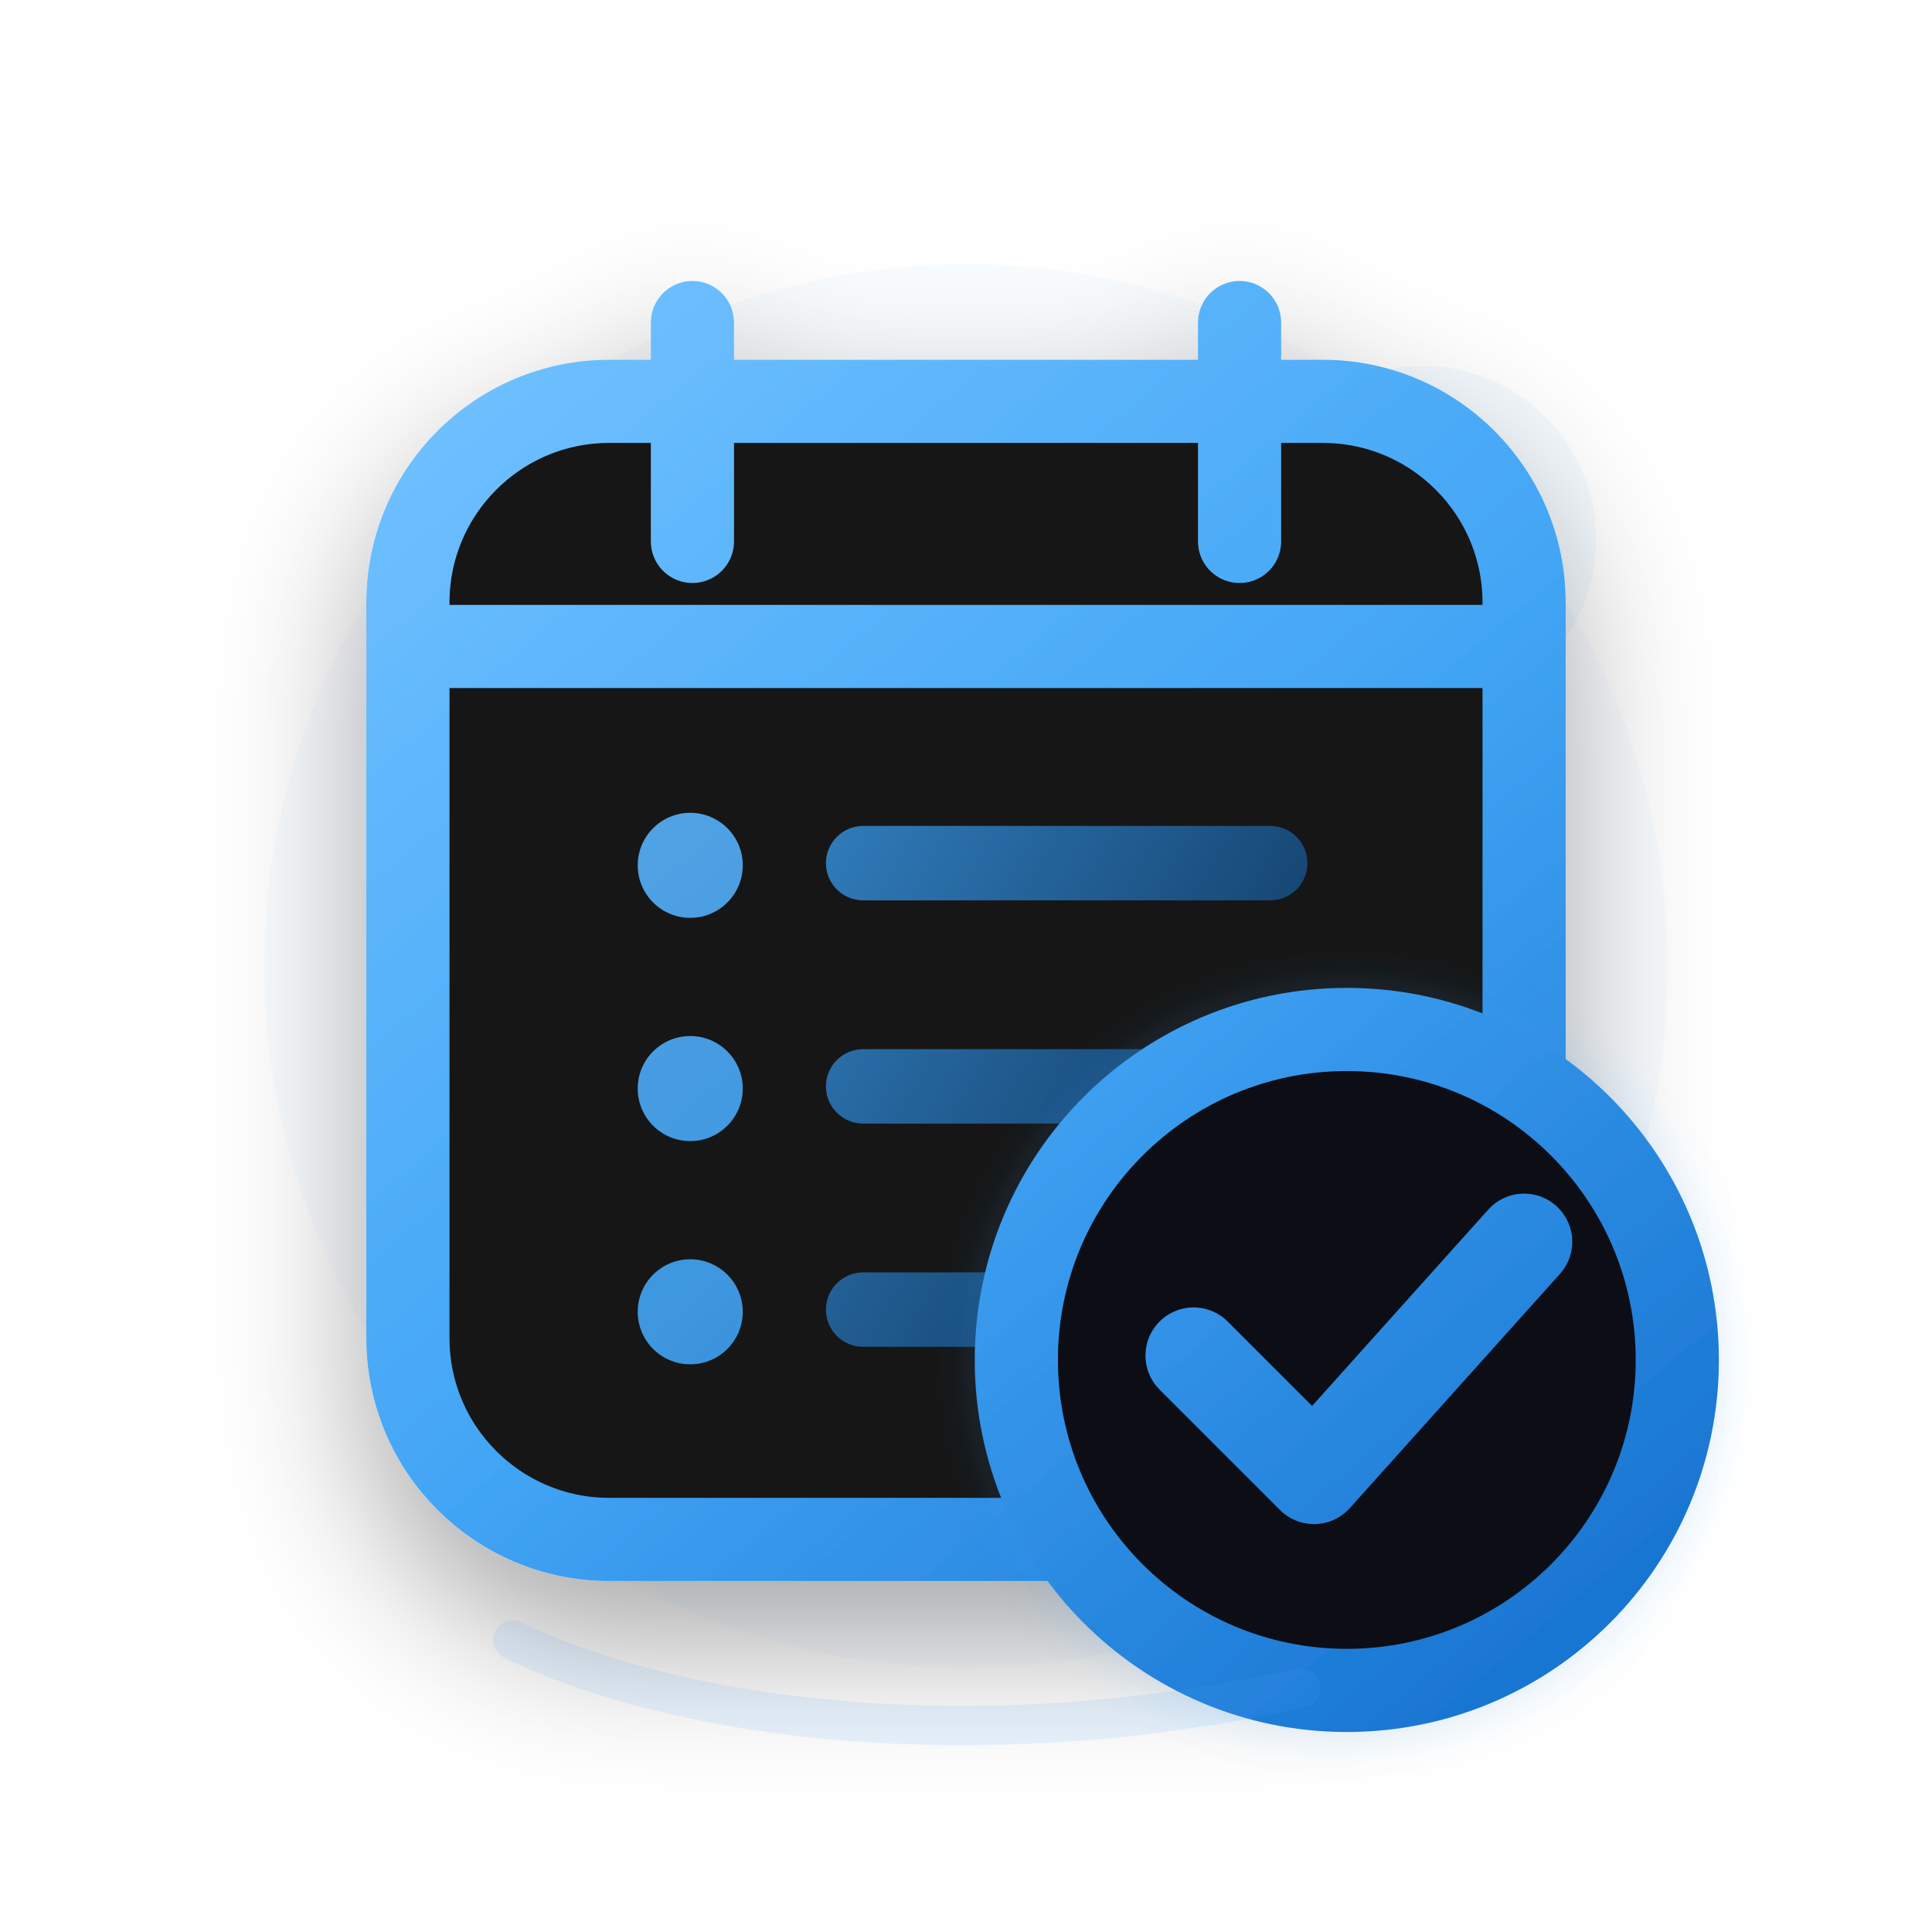
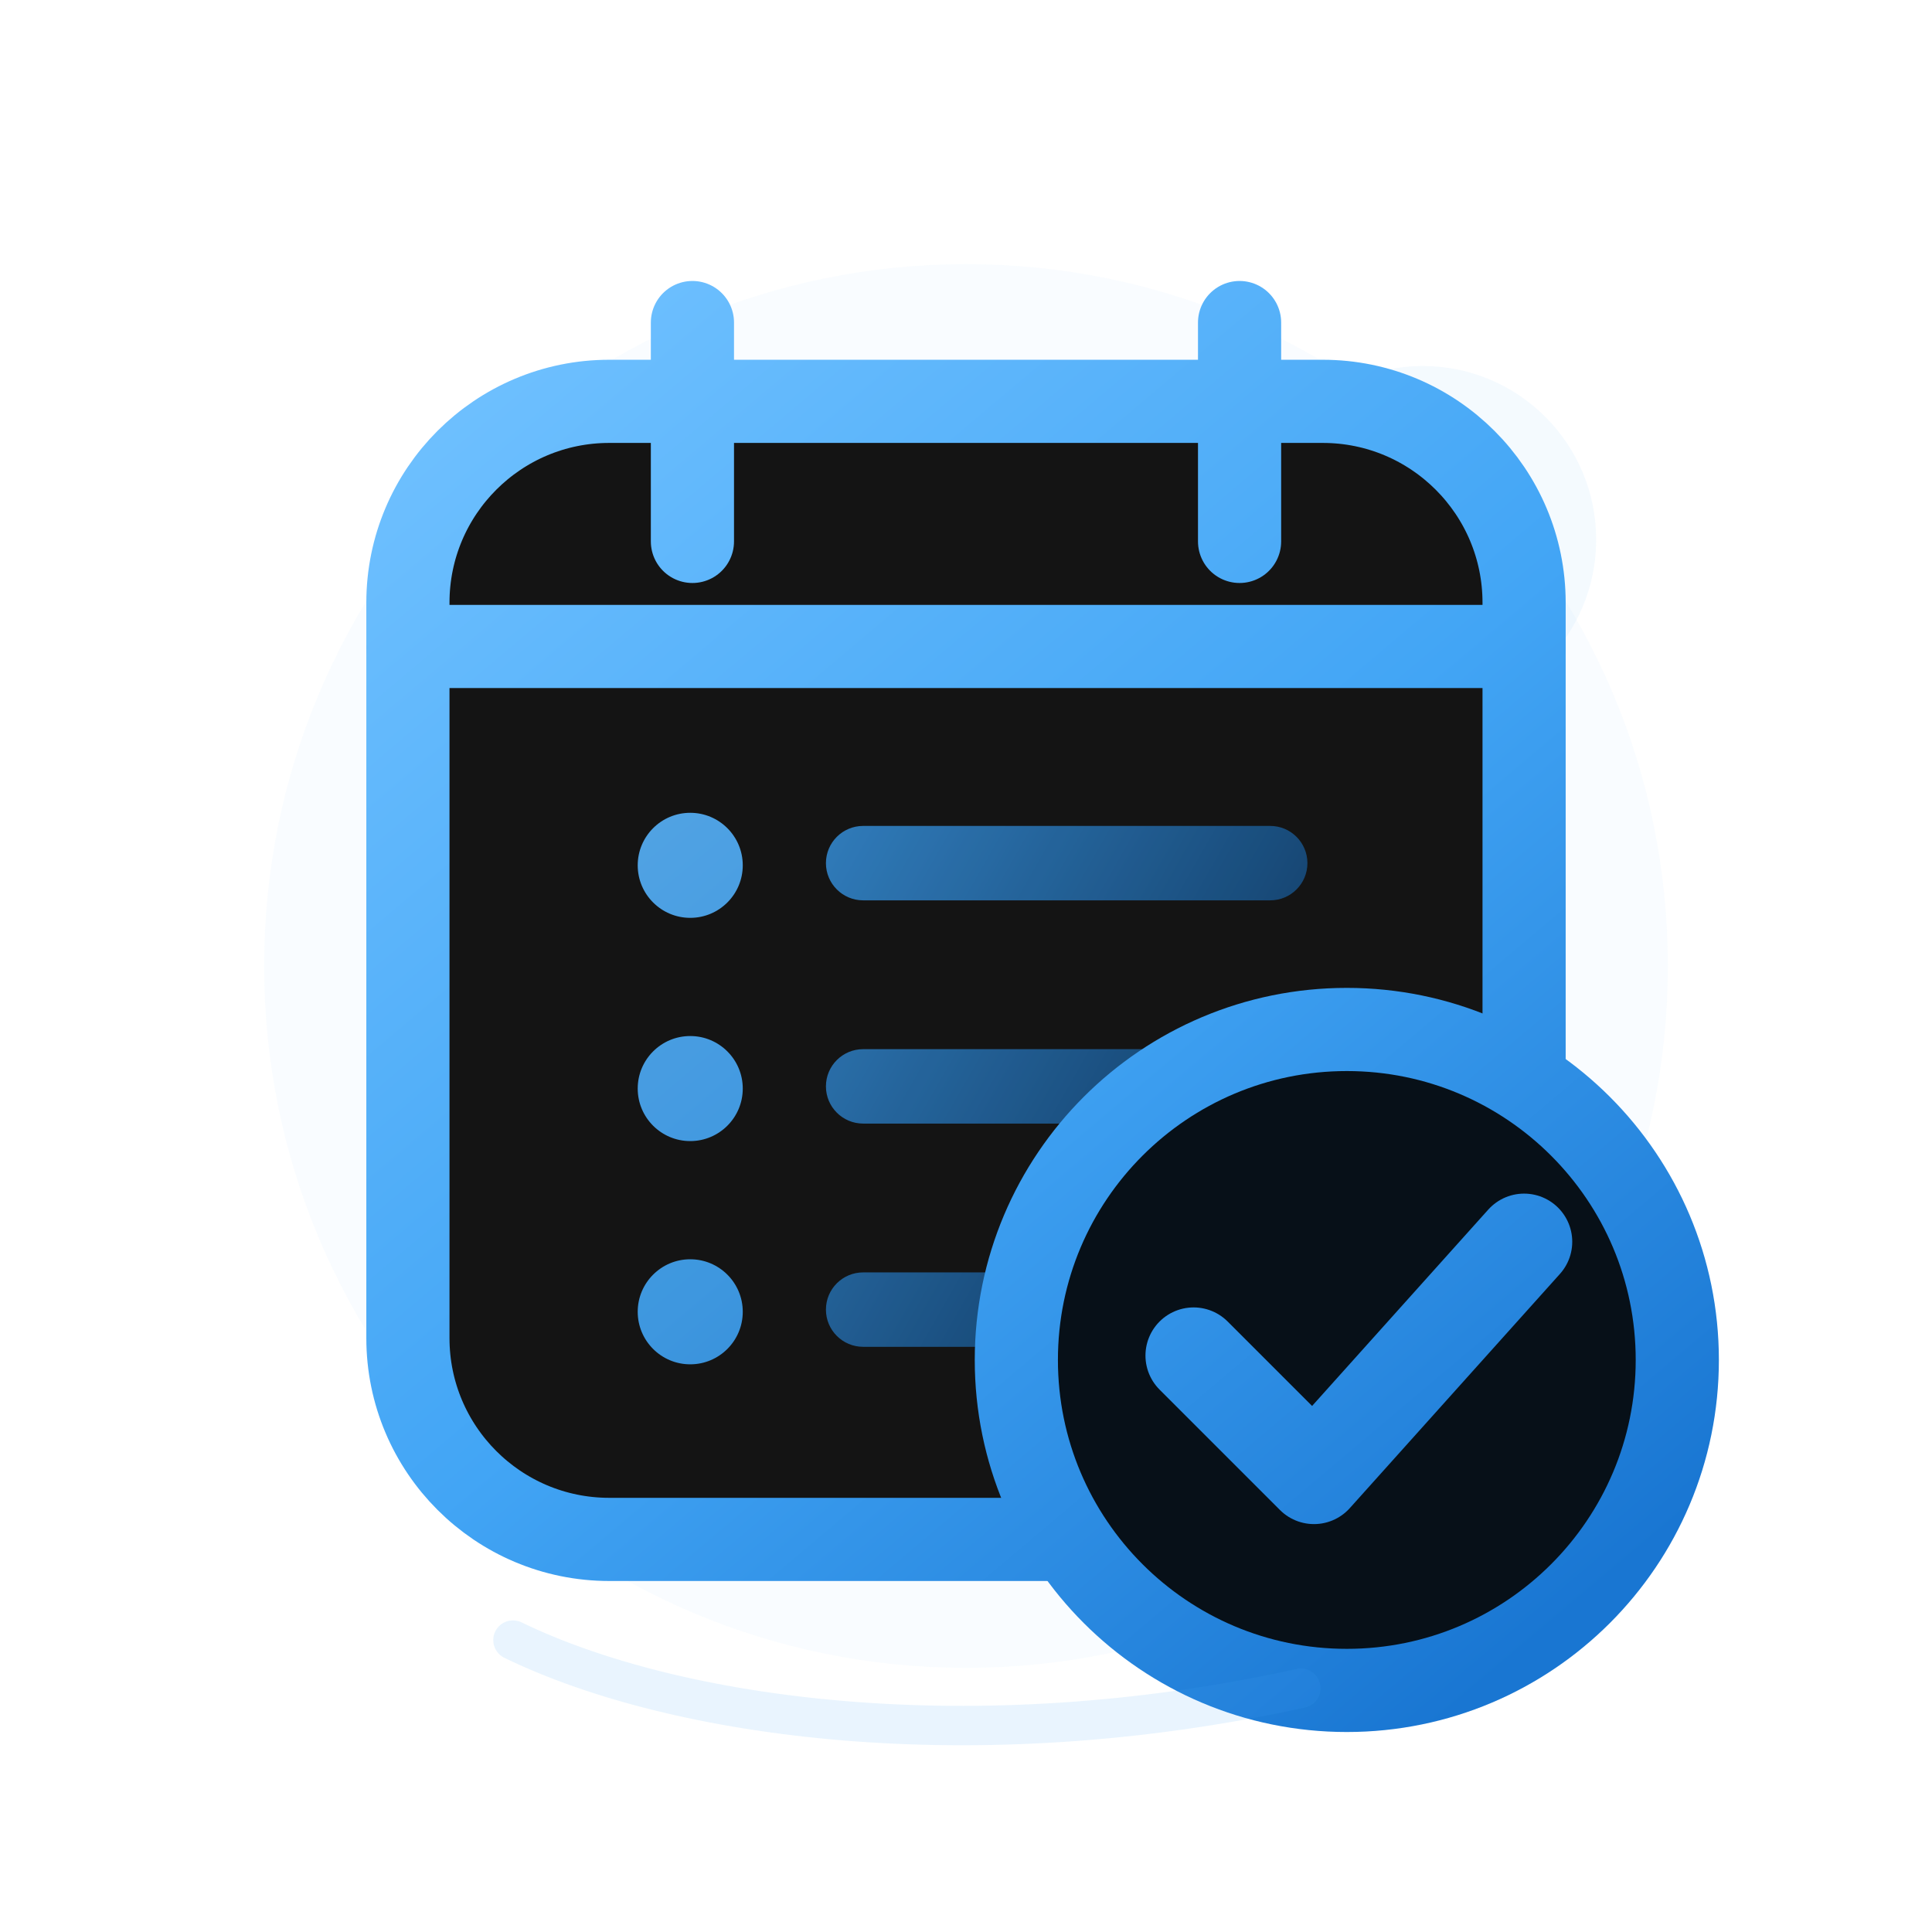
<svg xmlns="http://www.w3.org/2000/svg" width="1024" height="1024" viewBox="0 0 1024 1024" fill="none">
  <defs>
    <radialGradient id="bgGlow" cx="50%" cy="34%" r="68%">
      <stop offset="0%" stop-color="transparent" />
      <stop offset="62%" stop-color="transparent" />
      <stop offset="100%" stop-color="transparent" />
    </radialGradient>
    <linearGradient id="accent" x1="286" y1="222" x2="784" y2="812" gradientUnits="userSpaceOnUse">
      <stop offset="0%" stop-color="#70c1ff" />
      <stop offset="52%" stop-color="#42a5f5" />
      <stop offset="100%" stop-color="#1976d2" />
    </linearGradient>
    <linearGradient id="muted" x1="352" y1="404" x2="668" y2="584" gradientUnits="userSpaceOnUse">
      <stop offset="0%" stop-color="#42a5f5" />
      <stop offset="100%" stop-color="#0f3d6a" />
    </linearGradient>
-     <filter id="softShadow" x="130" y="120" width="820" height="820" filterUnits="userSpaceOnUse" color-interpolation-filters="sRGB">
-       <feDropShadow dx="0" dy="28" stdDeviation="34" flood-color="#000000" flood-opacity="0.34" />
-     </filter>
-     <filter id="blueGlow" x="130" y="120" width="840" height="840" filterUnits="userSpaceOnUse" color-interpolation-filters="sRGB">
-       <feDropShadow dx="0" dy="0" stdDeviation="10" flood-color="#42a5f5" flood-opacity="0.18" />
-     </filter>
  </defs>
  <rect width="1024" height="1024" rx="228" fill="none" />
  <circle cx="512" cy="512" r="372" fill="#42a5f5" opacity="0.035" />
  <circle cx="754" cy="286" r="92" fill="#42a5f5" opacity="0.06" />
  <g transform="translate(512 512) scale(1.16) translate(-512 -512)">
-     <g filter="url(#softShadow)">
+     <g>
      <rect x="257" y="254" width="510" height="520" rx="92" fill="#141414" stroke="url(#accent)" stroke-width="38" />
      <path d="M257 366H767" stroke="url(#accent)" stroke-width="38" stroke-linecap="round" />
      <path d="M387 218V318" stroke="url(#accent)" stroke-width="38" stroke-linecap="round" />
      <path d="M637 218V318" stroke="url(#accent)" stroke-width="38" stroke-linecap="round" />
    </g>
    <g opacity="0.9">
      <circle cx="386" cy="466" r="24" fill="url(#accent)" />
      <rect x="448" y="448" width="220" height="34" rx="17" fill="url(#muted)" />
      <circle cx="386" cy="568" r="24" fill="url(#accent)" />
      <rect x="448" y="550" width="174" height="34" rx="17" fill="url(#muted)" />
      <circle cx="386" cy="670" r="24" fill="url(#accent)" />
      <rect x="448" y="652" width="118" height="34" rx="17" fill="url(#muted)" />
    </g>
-     <g filter="url(#blueGlow)">
+     <g>
      <circle cx="686" cy="692" r="151" fill="#071018" stroke="url(#accent)" stroke-width="38" />
      <path d="M616 690L671 745L767 638" stroke="url(#accent)" stroke-width="44" stroke-linecap="round" stroke-linejoin="round" />
    </g>
    <path d="M305 820C379 856 515 875 665 842" stroke="#42a5f5" stroke-width="18" stroke-linecap="round" opacity="0.12" />
  </g>
</svg>
